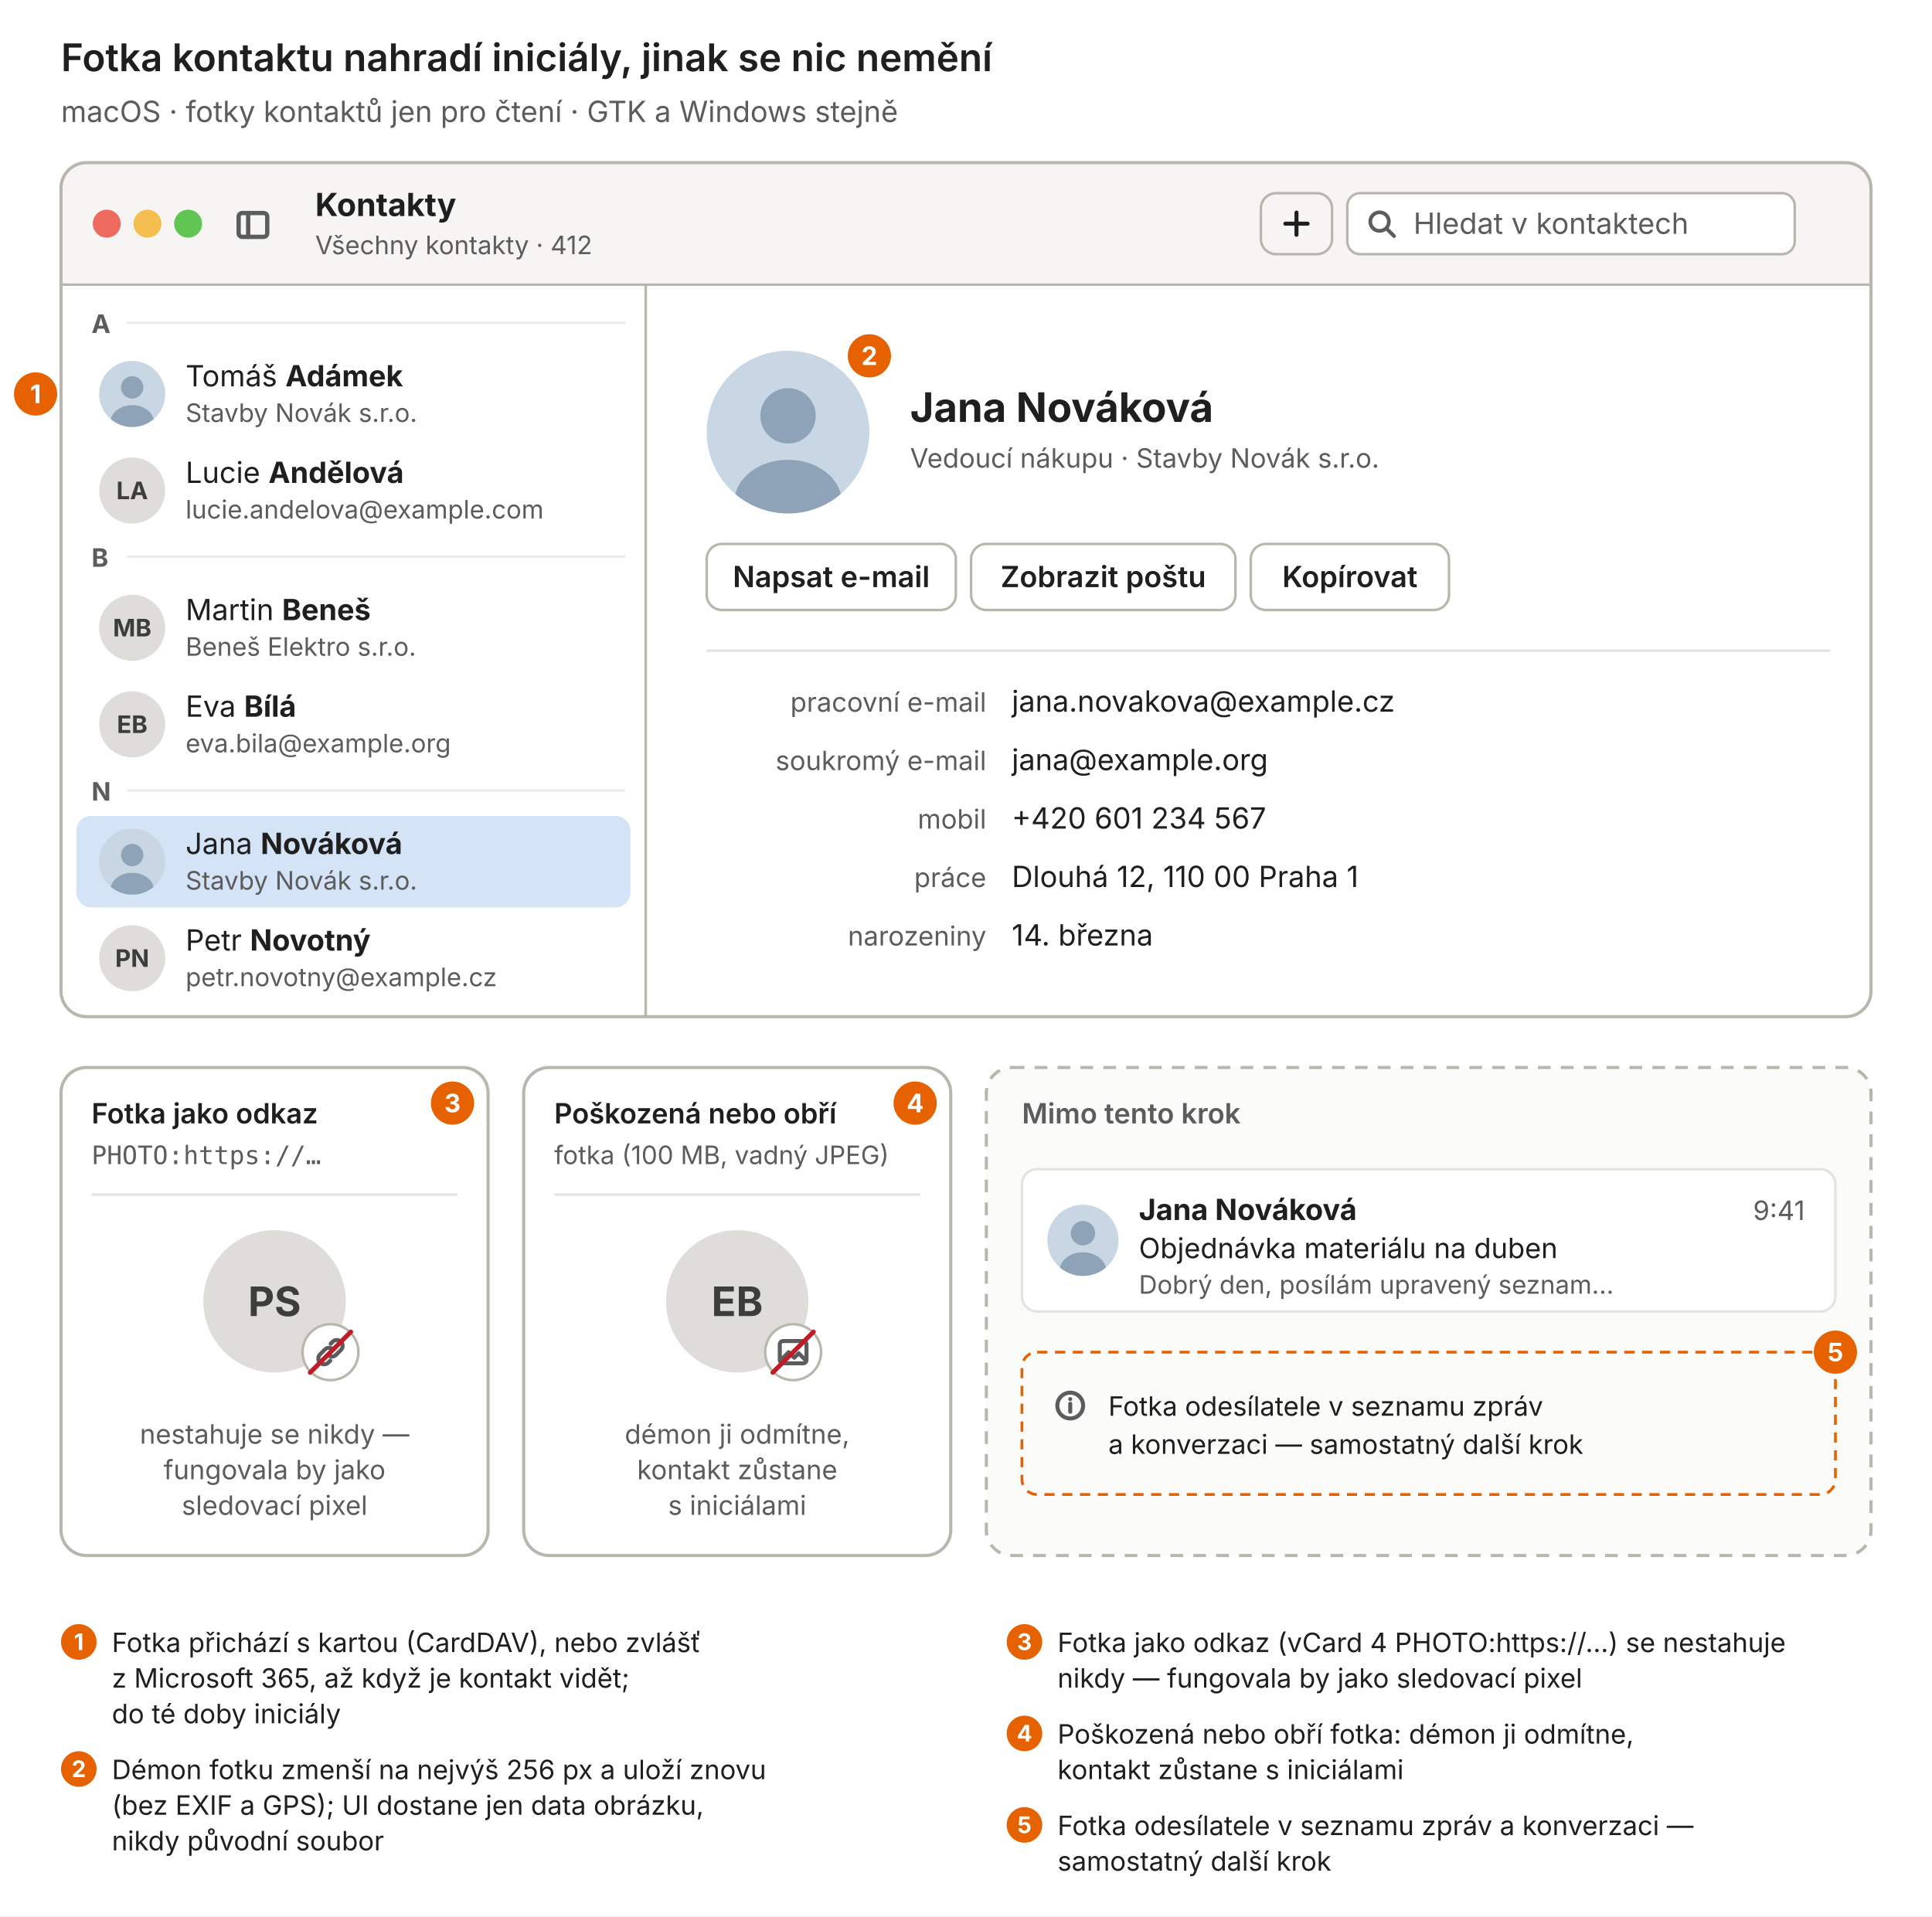
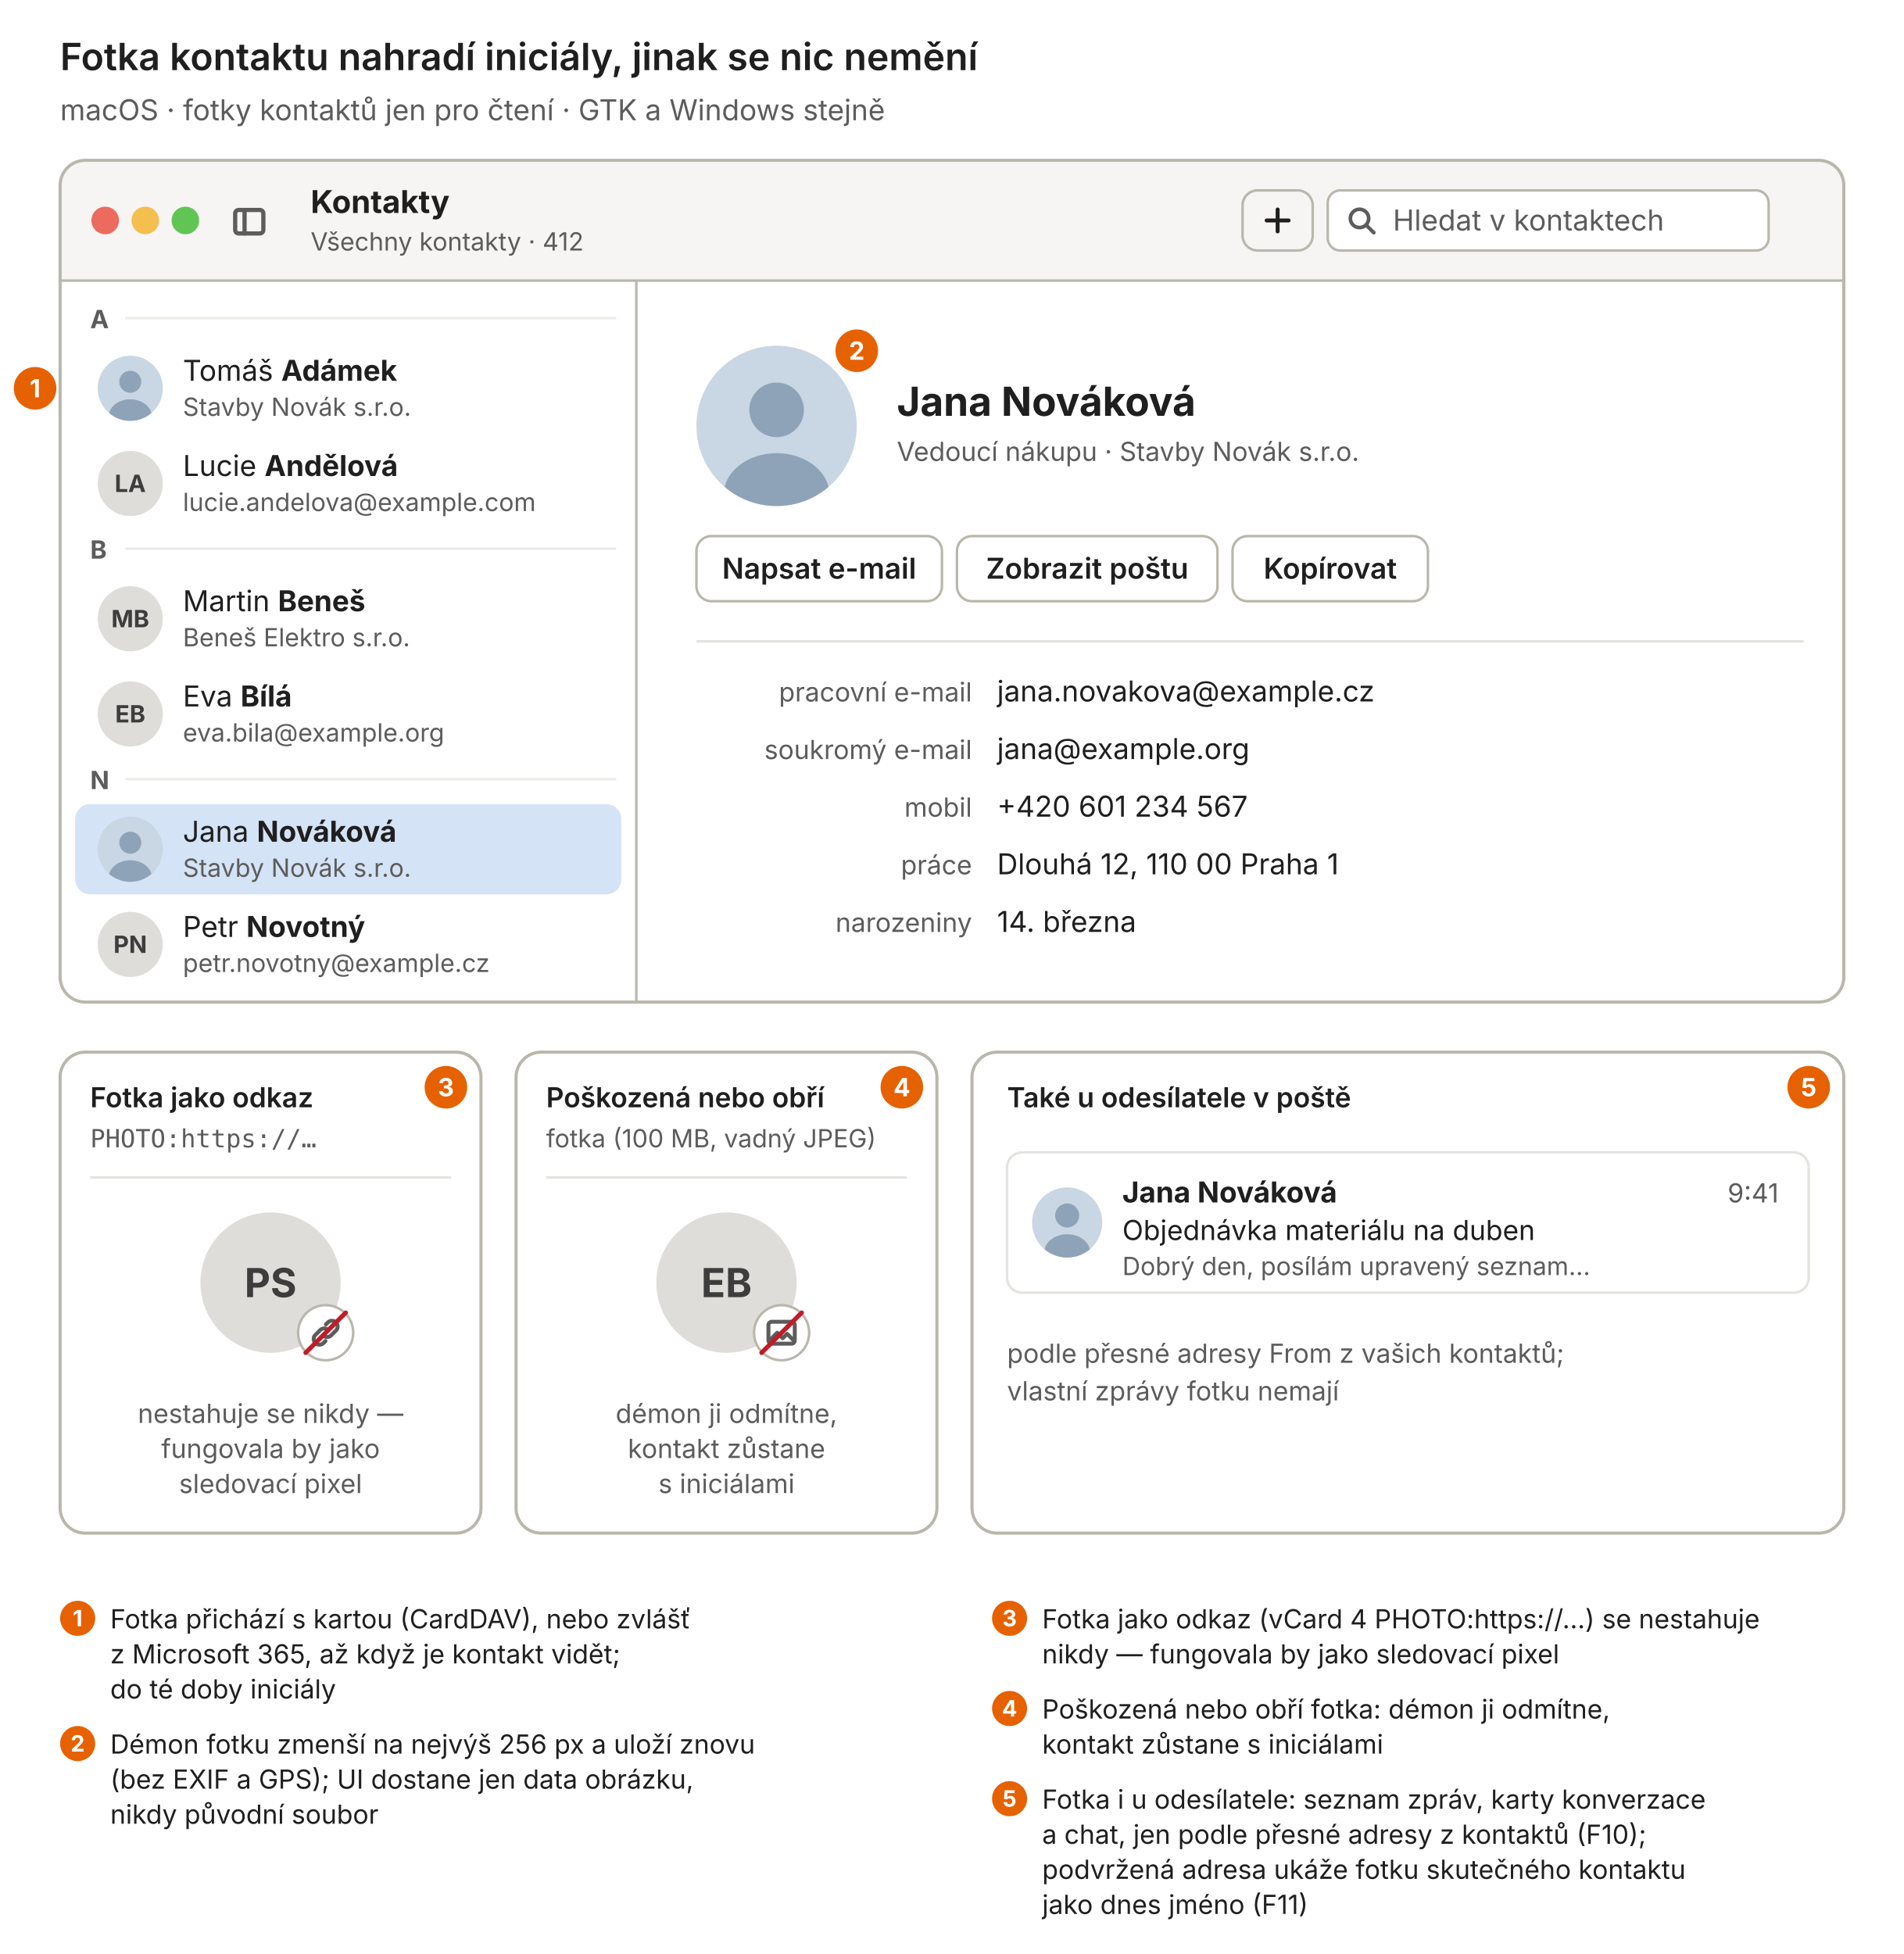
- <svg xmlns="http://www.w3.org/2000/svg" xmlns:xlink="http://www.w3.org/1999/xlink" viewBox="0 0 760 754" role="img" aria-label="Fotka kontaktu nahradí iniciály, jinak se nic nemění" font-size="11.5" font-family="Inter, Cantarell, 'Segoe UI', Helvetica, Arial, sans-serif">
+ <svg xmlns="http://www.w3.org/2000/svg" xmlns:xlink="http://www.w3.org/1999/xlink" viewBox="0 0 760 780" role="img" aria-label="Fotka kontaktu nahradí iniciály, jinak se nic nemění" font-size="11.5" font-family="Inter, Cantarell, 'Segoe UI', Helvetica, Arial, sans-serif">
  <rect width="100%" height="100%" fill="#ffffff" />
  <defs>
    <symbol id="i-search" viewBox="0 0 16 16">
      <circle cx="7" cy="7" r="4.5" />
      <path d="M10.5 10.5 14 14" />
    </symbol>
    <symbol id="i-plus" viewBox="0 0 16 16">
      <path d="M8 3v10M3 8h10" />
    </symbol>
    <symbol id="i-edit" viewBox="0 0 16 16">
      <path d="M3 13l.9-3.4 7.2-7.2 2.5 2.5-7.2 7.2z" />
    </symbol>
    <symbol id="i-mail" viewBox="0 0 16 16">
      <rect x="2" y="3.5" width="12" height="9" rx="1.5" />
      <path d="M2.6 4.6 8 8.6l5.4-4" />
    </symbol>
    <symbol id="i-more" viewBox="0 0 16 16">
      <path d="M3.5 8h.01M8 8h.01M12.5 8h.01" stroke-width="2.6" />
    </symbol>
    <symbol id="i-morev" viewBox="0 0 16 16">
      <path d="M8 3.5h.01M8 8h.01M8 12.5h.01" stroke-width="2.6" />
    </symbol>
    <symbol id="i-back" viewBox="0 0 16 16">
      <path d="M10 3 5 8l5 5" />
    </symbol>
    <symbol id="i-person" viewBox="0 0 16 16">
      <circle cx="8" cy="5.5" r="2.8" />
      <path d="M2.8 14c.8-3 2.8-4.5 5.2-4.5s4.4 1.5 5.2 4.5" />
    </symbol>
    <symbol id="i-people" viewBox="0 0 16 16">
      <circle cx="6" cy="5.5" r="2.4" />
      <path d="M1.8 13.5c.6-2.6 2.2-3.9 4.2-3.9s3.6 1.3 4.2 3.9M10.2 3.4a2.3 2.3 0 0 1 0 4.4M11.6 9.8c1.3.4 2.2 1.6 2.6 3.7" />
    </symbol>
    <symbol id="i-sync" viewBox="0 0 16 16">
      <path d="M13 6A5.3 5.3 0 0 0 3.2 5.2M3 10a5.3 5.3 0 0 0 9.8.8M13.2 2.6V6H9.8M2.8 13.4V10h3.4" />
    </symbol>
    <symbol id="i-lock" viewBox="0 0 16 16">
      <rect x="3.5" y="7" width="9" height="7" rx="1.5" />
      <path d="M5.5 7V5a2.5 2.5 0 0 1 5 0v2" />
    </symbol>
    <symbol id="i-trash" viewBox="0 0 16 16">
      <path d="M3 4.5h10M6.5 4.5V3h3v1.5M4.5 4.5l.7 9h5.6l.7-9" />
    </symbol>
    <symbol id="i-sidebar" viewBox="0 0 16 16">
      <rect x="2" y="3" width="12" height="10" rx="1.5" />
      <path d="M6 3v10" />
    </symbol>
    <symbol id="i-book" viewBox="0 0 16 16">
      <path d="M3.5 3h7A1.5 1.5 0 0 1 12 4.5V14H5a1.5 1.5 0 0 1-1.5-1.5zM3.5 12.5A1.5 1.5 0 0 1 5 11h7" />
    </symbol>
    <symbol id="i-clock" viewBox="0 0 16 16">
      <circle cx="8" cy="8" r="5.6" />
      <path d="M8 5v3l2 1.5" />
    </symbol>
    <symbol id="i-offline" viewBox="0 0 16 16">
      <path d="M4.2 12.5h7a2.8 2.8 0 0 0 .6-5.5A4 4 0 0 0 4.3 7.2a2.7 2.7 0 0 0-.1 5.3zM2 2l12 12" />
    </symbol>
    <symbol id="i-cloud" viewBox="0 0 16 16">
      <path d="M4.2 12.5h7a2.8 2.8 0 0 0 .6-5.5A4 4 0 0 0 4.3 7.2a2.7 2.7 0 0 0-.1 5.3z" />
    </symbol>
    <symbol id="i-info" viewBox="0 0 16 16">
      <circle cx="8" cy="8" r="5.8" />
      <path d="M8 7.2v3.6M8 5.1h.01" />
    </symbol>
    <symbol id="i-check" viewBox="0 0 16 16">
      <path d="M3.5 8.5l3 3 6-7" />
    </symbol>
    <symbol id="i-send" viewBox="0 0 16 16">
      <path d="M2.5 8 13.5 2.8 10.8 13.2 7.6 9.4zM7.6 9.4 13.5 2.8" />
    </symbol>
    <symbol id="i-link" viewBox="0 0 16 16">
      <path d="M6.8 9.2a2.6 2.6 0 0 0 3.7 0l2.2-2.2a2.6 2.6 0 0 0-3.7-3.7l-.9.9M9.2 6.8a2.6 2.6 0 0 0-3.7 0L3.3 9a2.6 2.6 0 0 0 3.7 3.7l.9-.9" />
    </symbol>
    <symbol id="i-image" viewBox="0 0 16 16">
      <rect x="2" y="3" width="12" height="10" rx="1.5" />
      <path d="M2.5 11.5 6 8l2.5 2.5L10.5 8.5l3 3M10.5 5.5h.01" />
    </symbol>
  </defs>
  <text x="24" y="28" font-size="15" font-weight="600" fill="#1f1f1f">Fotka kontaktu nahradí iniciály, jinak se nic nemění</text>
  <text x="24" y="48" fill="#5c5c5c">macOS · fotky kontaktů jen pro čtení · GTK a Windows stejně</text>
  <clipPath id="clip1">
    <rect x="24" y="64" width="712" height="336" rx="10" />
  </clipPath>
  <g clip-path="url(#clip1)">
    <rect x="24" y="64" width="712" height="336" fill="#ffffff" />
    <rect x="24" y="64" width="712" height="48" fill="#f6f5f4" />
    <line x1="24" y1="112" x2="736" y2="112" stroke="#b9b7ad" stroke-width="1" />
    <circle cx="42" cy="88" r="5.5" fill="#ec6a5e" />
    <circle cx="58" cy="88" r="5.5" fill="#f4bf4f" />
    <circle cx="74" cy="88" r="5.5" fill="#61c554" />
    <use xlink:href="#i-sidebar" x="92" y="81" width="15" height="15" fill="none" stroke="#5c5c5c" stroke-width="1.8" stroke-linecap="round" stroke-linejoin="round" />
    <text x="124" y="85" font-size="12.5" font-weight="700" fill="#1f1f1f">Kontakty</text>
    <text x="124" y="100" font-size="10" fill="#5c5c5c">Všechny kontakty · 412</text>
    <rect x="496" y="76" width="28" height="24" rx="6" fill="none" stroke="#b9b7ad" stroke-width="1" />
    <use xlink:href="#i-plus" x="503" y="81" width="14" height="14" fill="none" stroke="#1f1f1f" stroke-width="1.8" stroke-linecap="round" stroke-linejoin="round" />
    <rect x="530" y="76" width="176" height="24" rx="5" fill="#ffffff" stroke="#b9b7ad" stroke-width="1" />
    <use xlink:href="#i-search" x="537" y="81.5" width="13" height="13" fill="none" stroke="#5c5c5c" stroke-width="1.8" stroke-linecap="round" stroke-linejoin="round" />
    <text x="556" y="92" fill="#5c5c5c">Hledat v kontaktech</text>
    <line x1="254" y1="112" x2="254" y2="400" stroke="#b9b7ad" stroke-width="1" />
    <text x="36" y="131" font-size="10" font-weight="700" fill="#5c5c5c">A</text>
    <line x1="50" y1="127" x2="246" y2="127" stroke="#ecebe8" stroke-width="1" />
    <clipPath id="ph1">
      <circle cx="52" cy="155" r="13" />
    </clipPath>
    <g clip-path="url(#ph1)">
      <circle cx="52" cy="155" r="13" fill="#c9d6e3" />
      <circle cx="52" cy="152.4" r="4.4" fill="#8fa3b8" />
      <ellipse cx="52" cy="166.2" rx="8.6" ry="6.8" fill="#8fa3b8" />
    </g>
    <text x="73" y="152" fill="#1f1f1f">Tomáš <tspan font-weight="700">Adámek</tspan>
    </text>
    <text x="73" y="166" font-size="10" fill="#5c5c5c">Stavby Novák s.r.o.</text>
    <circle cx="52" cy="193" r="13" fill="#deddda" />
    <text x="52" y="196.4" font-size="9.5" font-weight="700" text-anchor="middle" fill="#3d3d3d">LA</text>
    <text x="73" y="190" fill="#1f1f1f">Lucie <tspan font-weight="700">Andělová</tspan>
    </text>
    <text x="73" y="204" font-size="10" fill="#5c5c5c">lucie.andelova@example.com</text>
    <text x="36" y="223" font-size="10" font-weight="700" fill="#5c5c5c">B</text>
    <line x1="50" y1="219" x2="246" y2="219" stroke="#ecebe8" stroke-width="1" />
    <circle cx="52" cy="247" r="13" fill="#deddda" />
    <text x="52" y="250.4" font-size="9.5" font-weight="700" text-anchor="middle" fill="#3d3d3d">MB</text>
    <text x="73" y="244" fill="#1f1f1f">Martin <tspan font-weight="700">Beneš</tspan>
    </text>
    <text x="73" y="258" font-size="10" fill="#5c5c5c">Beneš Elektro s.r.o.</text>
    <circle cx="52" cy="285" r="13" fill="#deddda" />
    <text x="52" y="288.4" font-size="9.5" font-weight="700" text-anchor="middle" fill="#3d3d3d">EB</text>
    <text x="73" y="282" fill="#1f1f1f">Eva <tspan font-weight="700">Bílá</tspan>
    </text>
    <text x="73" y="296" font-size="10" fill="#5c5c5c">eva.bila@example.org</text>
    <text x="36" y="315" font-size="10" font-weight="700" fill="#5c5c5c">N</text>
    <line x1="50" y1="311" x2="246" y2="311" stroke="#ecebe8" stroke-width="1" />
    <rect x="30" y="321" width="218" height="36" rx="6" fill="#2b76d2" fill-opacity="0.2" />
    <clipPath id="ph2">
      <circle cx="52" cy="339" r="13" />
    </clipPath>
    <g clip-path="url(#ph2)">
      <circle cx="52" cy="339" r="13" fill="#c9d6e3" />
      <circle cx="52" cy="336.4" r="4.4" fill="#8fa3b8" />
      <ellipse cx="52" cy="350.2" rx="8.6" ry="6.8" fill="#8fa3b8" />
    </g>
    <text x="73" y="336" fill="#1f1f1f">Jana <tspan font-weight="700">Nováková</tspan>
    </text>
    <text x="73" y="350" font-size="10" fill="#5c5c5c">Stavby Novák s.r.o.</text>
    <circle cx="52" cy="377" r="13" fill="#deddda" />
    <text x="52" y="380.4" font-size="9.5" font-weight="700" text-anchor="middle" fill="#3d3d3d">PN</text>
    <text x="73" y="374" fill="#1f1f1f">Petr <tspan font-weight="700">Novotný</tspan>
    </text>
    <text x="73" y="388" font-size="10" fill="#5c5c5c">petr.novotny@example.cz</text>
    <clipPath id="ph3">
      <circle cx="310" cy="170" r="32" />
    </clipPath>
    <g clip-path="url(#ph3)">
      <circle cx="310" cy="170" r="32" fill="#c9d6e3" />
      <circle cx="310" cy="163.6" r="10.9" fill="#8fa3b8" />
      <ellipse cx="310" cy="197.5" rx="21.1" ry="16.6" fill="#8fa3b8" />
    </g>
    <text x="358" y="166" font-size="16" font-weight="700" fill="#1f1f1f">Jana Nováková</text>
    <text x="358" y="184" font-size="10.5" fill="#5c5c5c">Vedoucí nákupu · Stavby Novák s.r.o.</text>
    <rect x="278" y="214" width="98" height="26" rx="6" fill="none" stroke="#b9b7ad" stroke-width="1" />
    <text x="327.0" y="231" font-size="11.5" font-weight="600" text-anchor="middle" fill="#1f1f1f">Napsat e-mail</text>
    <rect x="382" y="214" width="104" height="26" rx="6" fill="none" stroke="#b9b7ad" stroke-width="1" />
    <text x="434.0" y="231" font-size="11.5" font-weight="600" text-anchor="middle" fill="#1f1f1f">Zobrazit poštu</text>
    <rect x="492" y="214" width="78" height="26" rx="6" fill="none" stroke="#b9b7ad" stroke-width="1" />
    <text x="531.0" y="231" font-size="11.5" font-weight="600" text-anchor="middle" fill="#1f1f1f">Kopírovat</text>
    <line x1="278" y1="256" x2="720" y2="256" stroke="#e4e3df" stroke-width="1" />
    <text x="388" y="280" font-size="10.5" text-anchor="end" fill="#5c5c5c">pracovní e-mail</text>
    <text x="398" y="280" fill="#1f1f1f">jana.novakova@example.cz</text>
    <text x="388" y="303" font-size="10.5" text-anchor="end" fill="#5c5c5c">soukromý e-mail</text>
    <text x="398" y="303" fill="#1f1f1f">jana@example.org</text>
    <text x="388" y="326" font-size="10.5" text-anchor="end" fill="#5c5c5c">mobil</text>
    <text x="398" y="326" fill="#1f1f1f">+420 601 234 567</text>
    <text x="388" y="349" font-size="10.5" text-anchor="end" fill="#5c5c5c">práce</text>
    <text x="398" y="349" fill="#1f1f1f">Dlouhá 12, 110 00 Praha 1</text>
    <text x="388" y="372" font-size="10.5" text-anchor="end" fill="#5c5c5c">narozeniny</text>
    <text x="398" y="372" fill="#1f1f1f">14. března</text>
  </g>
  <rect x="24" y="64" width="712" height="336" rx="10" fill="none" stroke="#b9b7ad" stroke-width="1.25" />
  <circle cx="14" cy="155" r="8.5" fill="#e66100" />
  <text x="14" y="158.6" font-size="10" font-weight="700" text-anchor="middle" fill="#ffffff">1</text>
  <circle cx="342" cy="140" r="8.5" fill="#e66100" />
  <text x="342" y="143.6" font-size="10" font-weight="700" text-anchor="middle" fill="#ffffff">2</text>
  <rect x="24" y="420" width="168" height="192" rx="10" fill="#ffffff" stroke="#b9b7ad" stroke-width="1.25" />
  <text x="36" y="442" font-size="11" font-weight="600" fill="#1f1f1f">Fotka jako odkaz</text>
  <text x="36" y="458" font-size="10" font-family="Menlo, 'DejaVu Sans Mono', Consolas, monospace" fill="#5c5c5c">PHOTO:https://…</text>
  <line x1="36" y1="470" x2="180" y2="470" stroke="#e4e3df" stroke-width="1" />
  <circle cx="108" cy="512" r="28" fill="#deddda" />
  <text x="108" y="517.8" font-size="16" font-weight="700" text-anchor="middle" fill="#3d3d3d">PS</text>
  <circle cx="130" cy="532" r="11" fill="#ffffff" stroke="#b9b7ad" stroke-width="1" />
  <use xlink:href="#i-link" x="123" y="525" width="14" height="14" fill="none" stroke="#5c5c5c" stroke-width="1.8" stroke-linecap="round" stroke-linejoin="round" />
  <path d="M122 540 138 524" stroke="#c01c28" stroke-width="1.8" stroke-linecap="round" />
  <text x="108" y="568" font-size="10.5" text-anchor="middle" fill="#5c5c5c">nestahuje se nikdy —</text>
  <text x="108" y="582" font-size="10.5" text-anchor="middle" fill="#5c5c5c">fungovala by jako</text>
  <text x="108" y="596" font-size="10.5" text-anchor="middle" fill="#5c5c5c">sledovací pixel</text>
  <circle cx="178" cy="434" r="8.5" fill="#e66100" />
  <text x="178" y="437.6" font-size="10" font-weight="700" text-anchor="middle" fill="#ffffff">3</text>
  <rect x="206" y="420" width="168" height="192" rx="10" fill="#ffffff" stroke="#b9b7ad" stroke-width="1.25" />
  <text x="218" y="442" font-size="11" font-weight="600" fill="#1f1f1f">Poškozená nebo obří</text>
  <text x="218" y="458" font-size="10" fill="#5c5c5c">fotka (100 MB, vadný JPEG)</text>
  <line x1="218" y1="470" x2="362" y2="470" stroke="#e4e3df" stroke-width="1" />
  <circle cx="290" cy="512" r="28" fill="#deddda" />
  <text x="290" y="517.8" font-size="16" font-weight="700" text-anchor="middle" fill="#3d3d3d">EB</text>
  <circle cx="312" cy="532" r="11" fill="#ffffff" stroke="#b9b7ad" stroke-width="1" />
  <use xlink:href="#i-image" x="305" y="525" width="14" height="14" fill="none" stroke="#5c5c5c" stroke-width="1.8" stroke-linecap="round" stroke-linejoin="round" />
  <path d="M304 540 320 524" stroke="#c01c28" stroke-width="1.8" stroke-linecap="round" />
  <text x="290" y="568" font-size="10.5" text-anchor="middle" fill="#5c5c5c">démon ji odmítne,</text>
  <text x="290" y="582" font-size="10.5" text-anchor="middle" fill="#5c5c5c">kontakt zůstane</text>
  <text x="290" y="596" font-size="10.5" text-anchor="middle" fill="#5c5c5c">s iniciálami</text>
  <circle cx="360" cy="434" r="8.5" fill="#e66100" />
  <text x="360" y="437.6" font-size="10" font-weight="700" text-anchor="middle" fill="#ffffff">4</text>
-   <rect x="388" y="420" width="348" height="192" rx="10" fill="#fbfbfa" stroke="#b9b7ad" stroke-width="1.25" stroke-dasharray="5 4" />
-   <text x="402" y="442" font-size="11" font-weight="600" fill="#5c5c5c">Mimo tento krok</text>
+   <rect x="388" y="420" width="348" height="192" rx="10" fill="#ffffff" stroke="#b9b7ad" stroke-width="1.25" />
+   <text x="402" y="442" font-size="11" font-weight="600" fill="#1f1f1f">Také u odesílatele v poště</text>
  <rect x="402" y="460" width="320" height="56" rx="6" fill="#ffffff" stroke="#e4e3df" stroke-width="1" />
  <clipPath id="ph4">
    <circle cx="426" cy="488" r="14" />
  </clipPath>
  <g clip-path="url(#ph4)">
    <circle cx="426" cy="488" r="14" fill="#c9d6e3" />
    <circle cx="426" cy="485.2" r="4.8" fill="#8fa3b8" />
    <ellipse cx="426" cy="500.0" rx="9.2" ry="7.3" fill="#8fa3b8" />
  </g>
  <text x="448" y="480" font-weight="700" fill="#1f1f1f">Jana Nováková</text>
  <text x="710" y="480" font-size="10.5" text-anchor="end" fill="#5c5c5c">9:41</text>
  <text x="448" y="495" font-size="11" fill="#1f1f1f">Objednávka materiálu na duben</text>
  <text x="448" y="509" font-size="10" fill="#5c5c5c">Dobrý den, posílám upravený seznam…</text>
-   <rect x="402" y="532" width="320" height="56" rx="6" fill="none" stroke="#e66100" stroke-width="1.1" stroke-dasharray="4 3" />
-   <use xlink:href="#i-info" x="414" y="546" width="14" height="14" fill="none" stroke="#5c5c5c" stroke-width="1.8" stroke-linecap="round" stroke-linejoin="round" />
-   <text x="436" y="557" font-size="10.5" fill="#1f1f1f">Fotka odesílatele v seznamu zpráv</text>
-   <text x="436" y="572" font-size="10.5" fill="#1f1f1f">a konverzaci — samostatný další krok</text>
-   <circle cx="722" cy="532" r="8.5" fill="#e66100" />
-   <text x="722" y="535.6" font-size="10" font-weight="700" text-anchor="middle" fill="#ffffff">5</text>
+   <text x="402" y="544" font-size="10.5" fill="#5c5c5c">podle přesné adresy From z vašich kontaktů;</text>
+   <text x="402" y="559" font-size="10.5" fill="#5c5c5c">vlastní zprávy fotku nemají</text>
+   <circle cx="722" cy="434" r="8.5" fill="#e66100" />
+   <text x="722" y="437.6" font-size="10" font-weight="700" text-anchor="middle" fill="#ffffff">5</text>
  <circle cx="31" cy="646" r="7" fill="#e66100" />
  <text x="31" y="649.2" font-size="9" font-weight="700" text-anchor="middle" fill="#ffffff">1</text>
  <text x="44" y="650" font-size="10.5" fill="#1f1f1f">Fotka přichází s kartou (CardDAV), nebo zvlášť</text>
  <text x="44" y="664" font-size="10.5" fill="#1f1f1f">z Microsoft 365, až když je kontakt vidět;</text>
  <text x="44" y="678" font-size="10.5" fill="#1f1f1f">do té doby iniciály</text>
  <circle cx="31" cy="696" r="7" fill="#e66100" />
  <text x="31" y="699.2" font-size="9" font-weight="700" text-anchor="middle" fill="#ffffff">2</text>
  <text x="44" y="700" font-size="10.5" fill="#1f1f1f">Démon fotku zmenší na nejvýš 256 px a uloží znovu</text>
  <text x="44" y="714" font-size="10.5" fill="#1f1f1f">(bez EXIF a GPS); UI dostane jen data obrázku,</text>
  <text x="44" y="728" font-size="10.5" fill="#1f1f1f">nikdy původní soubor</text>
  <circle cx="403" cy="646" r="7" fill="#e66100" />
  <text x="403" y="649.2" font-size="9" font-weight="700" text-anchor="middle" fill="#ffffff">3</text>
  <text x="416" y="650" font-size="10.5" fill="#1f1f1f">Fotka jako odkaz (vCard 4 PHOTO:https://…) se nestahuje</text>
  <text x="416" y="664" font-size="10.5" fill="#1f1f1f">nikdy — fungovala by jako sledovací pixel</text>
  <circle cx="403" cy="682" r="7" fill="#e66100" />
  <text x="403" y="685.2" font-size="9" font-weight="700" text-anchor="middle" fill="#ffffff">4</text>
  <text x="416" y="686" font-size="10.5" fill="#1f1f1f">Poškozená nebo obří fotka: démon ji odmítne,</text>
  <text x="416" y="700" font-size="10.5" fill="#1f1f1f">kontakt zůstane s iniciálami</text>
  <circle cx="403" cy="718" r="7" fill="#e66100" />
  <text x="403" y="721.2" font-size="9" font-weight="700" text-anchor="middle" fill="#ffffff">5</text>
-   <text x="416" y="722" font-size="10.5" fill="#1f1f1f">Fotka odesílatele v seznamu zpráv a konverzaci —</text>
-   <text x="416" y="736" font-size="10.5" fill="#1f1f1f">samostatný další krok</text>
+   <text x="416" y="722" font-size="10.5" fill="#1f1f1f">Fotka i u odesílatele: seznam zpráv, karty konverzace</text>
+   <text x="416" y="736" font-size="10.5" fill="#1f1f1f">a chat, jen podle přesné adresy z kontaktů (F10);</text>
+   <text x="416" y="750" font-size="10.5" fill="#1f1f1f">podvržená adresa ukáže fotku skutečného kontaktu</text>
+   <text x="416" y="764" font-size="10.5" fill="#1f1f1f">jako dnes jméno (F11)</text>
</svg>
